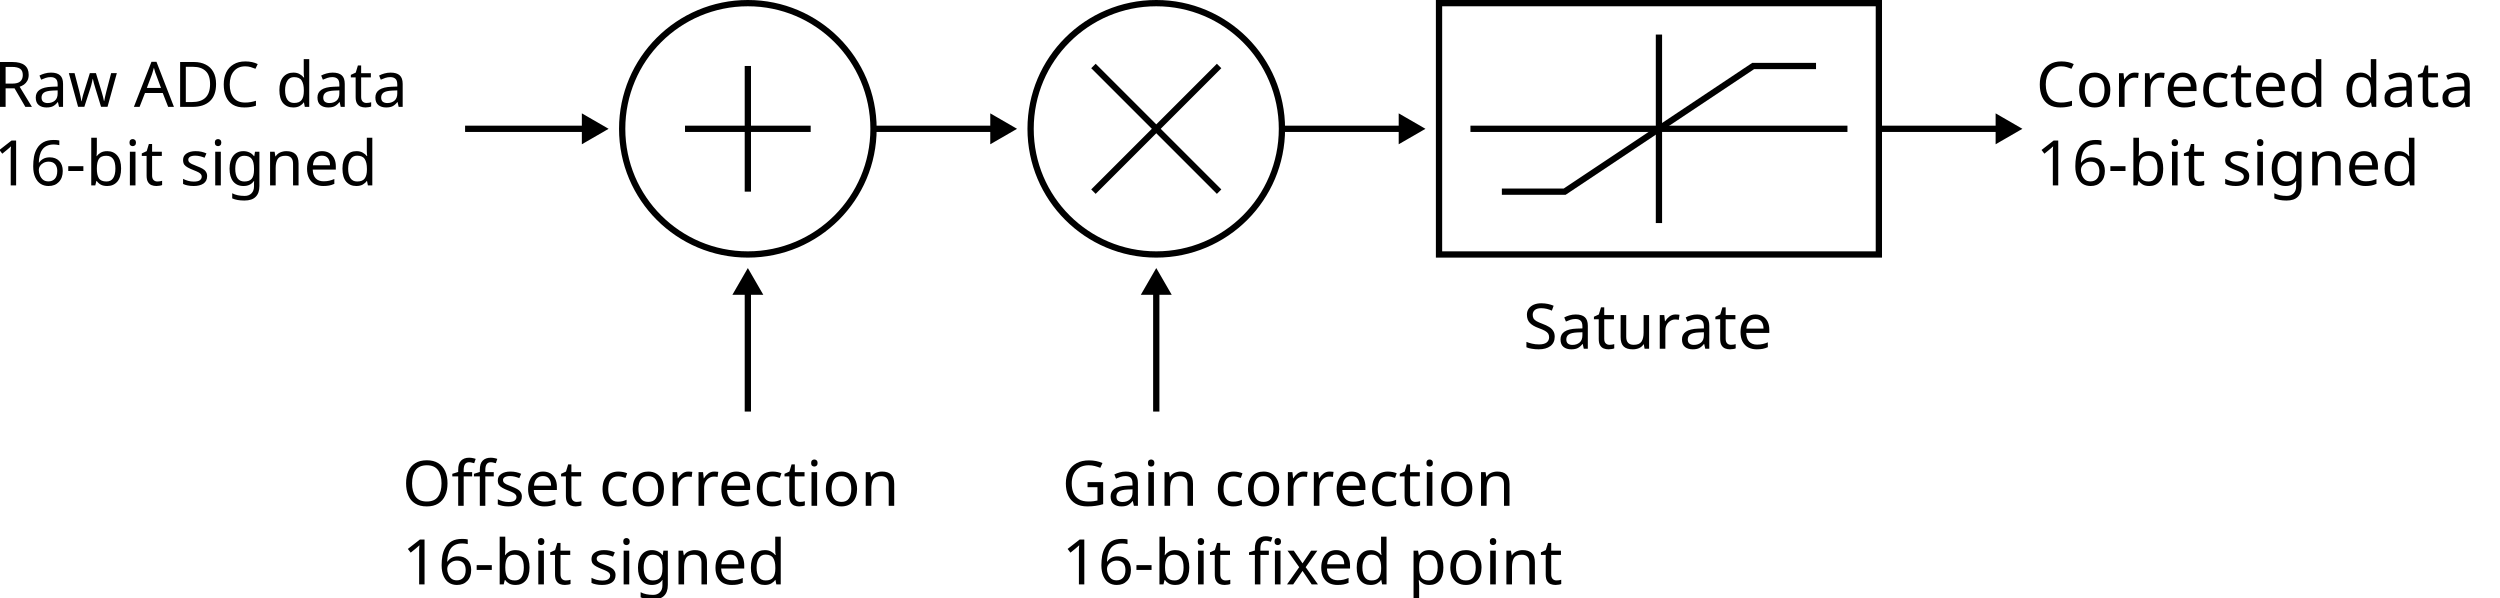
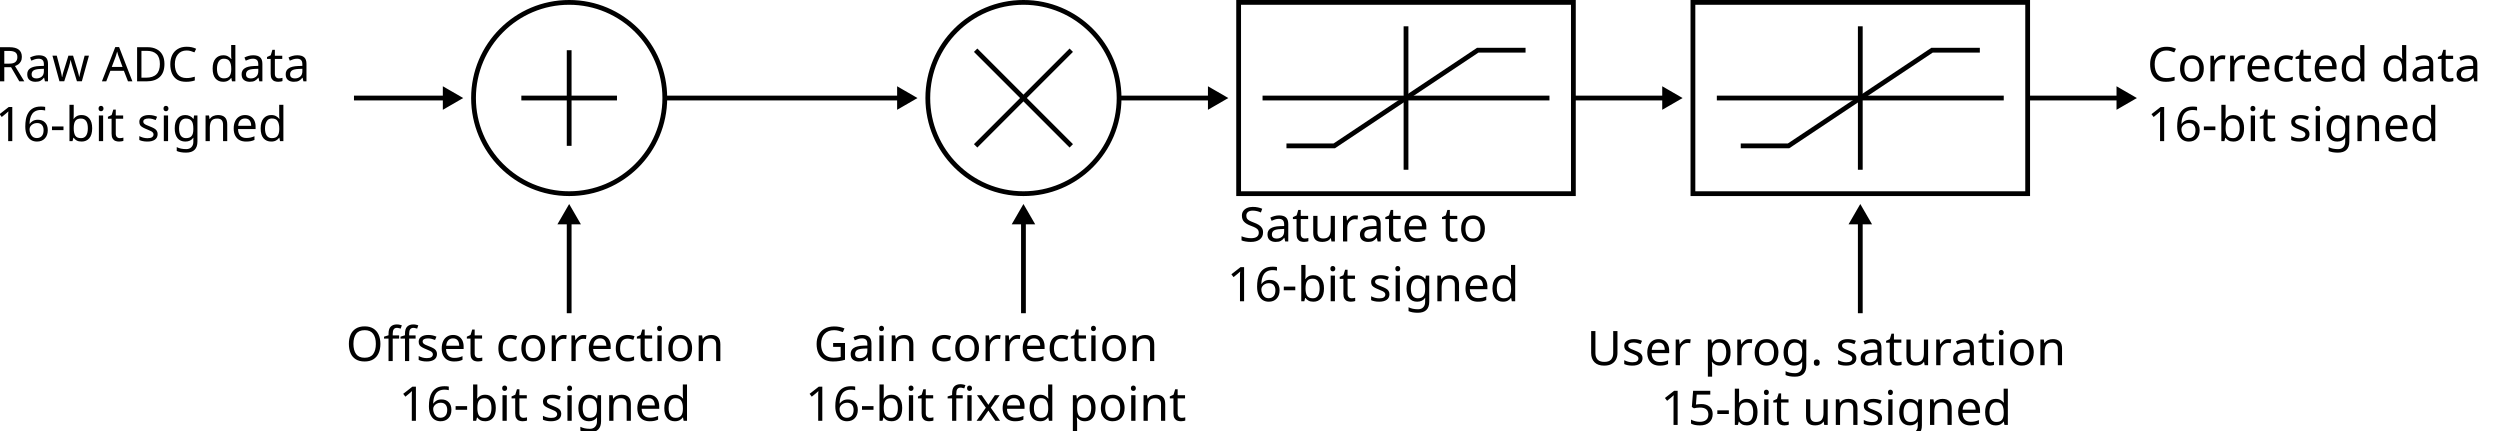
- <svg xmlns="http://www.w3.org/2000/svg" width="397.871" height="95.08" id="svg18660" version="1.1">
+ <svg xmlns="http://www.w3.org/2000/svg" width="522.798" height="90.065" id="svg18660" version="1.1">
  <defs id="defs18662">
    <marker orient="auto" refY="0" refX="0" id="TriangleOutM" style="overflow:visible">
      <path id="path3353" d="m 5.77,0 -8.65,5 0,-10 8.65,5 z" style="fill-rule:evenodd;stroke:#000000;stroke-width:1pt;marker-start:none" transform="scale(0.4,0.4)" />
    </marker>
    <marker orient="auto" refY="0" refX="0" id="TriangleOutM-3" style="overflow:visible">
      <path id="path3353-9" d="m 5.77,0 -8.65,5 0,-10 8.65,5 z" style="fill-rule:evenodd;stroke:#000000;stroke-width:1pt;marker-start:none" transform="scale(0.4,0.4)" />
    </marker>
    <marker orient="auto" refY="0" refX="0" id="TriangleOutM-2" style="overflow:visible">
      <path id="path3353-1" d="m 5.77,0 -8.65,5 0,-10 8.65,5 z" style="fill-rule:evenodd;stroke:#000000;stroke-width:1pt;marker-start:none" transform="scale(0.4,0.4)" />
    </marker>
    <marker orient="auto" refY="0" refX="0" id="TriangleOutM-24" style="overflow:visible">
      <path id="path3353-6" d="m 5.77,0 -8.65,5 0,-10 8.65,5 z" style="fill-rule:evenodd;stroke:#000000;stroke-width:1pt;marker-start:none" transform="scale(0.4,0.4)" />
    </marker>
    <marker orient="auto" refY="0" refX="0" id="TriangleOutM-5" style="overflow:visible">
      <path id="path3353-2" d="m 5.77,0 -8.65,5 0,-10 8.65,5 z" style="fill-rule:evenodd;stroke:#000000;stroke-width:1pt;marker-start:none" transform="scale(0.4,0.4)" />
    </marker>
    <marker orient="auto" refY="0" refX="0" id="TriangleOutM-22" style="overflow:visible">
      <path id="path3353-0" d="m 5.77,0 -8.65,5 0,-10 8.65,5 z" style="fill-rule:evenodd;stroke:#000000;stroke-width:1pt;marker-start:none" transform="scale(0.4,0.4)" />
    </marker>
+     <marker orient="auto" refY="0" refX="0" id="TriangleOutM-0" style="overflow:visible">
+       <path id="path3353-66" d="m 5.77,0 -8.65,5 0,-10 8.65,5 z" style="fill-rule:evenodd;stroke:#000000;stroke-width:1pt;marker-start:none" transform="scale(0.4,0.4)" />
+     </marker>
+     <marker orient="auto" refY="0" refX="0" id="TriangleOutM-4" style="overflow:visible">
+       <path id="path3353-5" d="m 5.77,0 -8.65,5 0,-10 8.65,5 z" style="fill-rule:evenodd;stroke:#000000;stroke-width:1pt;marker-start:none" transform="scale(0.4,0.4)" />
+     </marker>
  </defs>
-   <g id="layer1" transform="translate(-0.9814453,-146.8622)">
-     <path style="fill:none;stroke:#000000;stroke-width:0.25;stroke-miterlimit:4;stroke-opacity:1;stroke-dasharray:none;stroke-dashoffset:0" id="path19212" d="m 140,47.362 c 0,2.761 -2.239,5 -5,5 -2.761,0 -5,-2.239 -5,-5 0,-2.761 2.239,-5 5,-5 2.761,0 5,2.239 5,5 z" transform="matrix(4,0,0,4,-355,-22.08655)" />
-     <rect style="fill:none;stroke:#000000;stroke-width:1;stroke-miterlimit:4;stroke-opacity:1;stroke-dasharray:none;stroke-dashoffset:0" id="rect19214" width="70" height="40" x="230" y="147.362" />
-     <text xml:space="preserve" style="font-size:8px;font-style:normal;font-variant:normal;font-weight:normal;font-stretch:normal;text-align:start;line-height:125%;writing-mode:lr-tb;text-anchor:start;fill:#000000;fill-opacity:1;stroke:none;font-family:Verdana;-inkscape-font-specification:Verdana" x="243.394" y="202.362" id="text3237-3-4-5-9-32-8">
-       <tspan x="243.394" y="202.362" style="font-size:10px;font-weight:normal;text-align:start;text-anchor:start;-inkscape-font-specification:Bitstream Charter" id="tspan15939-0-8">Saturate</tspan>
+   <g id="layer1" transform="translate(28.04199,-111.4423)">
+     <path style="fill:none;stroke:#000000;stroke-width:0.25;stroke-miterlimit:4;stroke-opacity:1;stroke-dasharray:none;stroke-dashoffset:0" id="path19212" d="m 140,47.362 c 0,2.761 -2.239,5 -5,5 -2.761,0 -5,-2.239 -5,-5 0,-2.761 2.239,-5 5,-5 2.761,0 5,2.239 5,5 z" transform="matrix(4,0,0,4,-354.0186,-57.50647)" />
+     <text xml:space="preserve" style="font-size:8px;font-style:normal;font-variant:normal;font-weight:normal;font-stretch:normal;text-align:start;line-height:125%;writing-mode:lr-tb;text-anchor:start;fill:#000000;fill-opacity:1;stroke:none;font-family:Verdana;-inkscape-font-specification:Verdana" x="264.321" y="161.942" id="text3237-3-4-5-9-32-8">
+       <tspan x="264.321" y="161.942" style="font-size:10px;font-weight:normal;text-align:center;text-anchor:middle;-inkscape-font-specification:Bitstream Charter" id="tspan15939-0-8">Saturate to</tspan>
+       <tspan x="264.321" y="174.442" style="font-size:10px;font-weight:normal;text-align:center;text-anchor:middle;-inkscape-font-specification:Bitstream Charter" id="tspan3010">16-bit signed</tspan>
    </text>
-     <path style="fill:none;stroke:#000000;stroke-width:1px;stroke-linecap:butt;stroke-linejoin:miter;stroke-opacity:1" d="m 265,152.362 0,30" id="path19277" />
-     <path style="fill:none;stroke:#000000;stroke-width:1px;stroke-linecap:butt;stroke-linejoin:miter;stroke-opacity:1" d="m 235,167.362 60,0" id="path19279" />
-     <path style="fill:none;stroke:#000000;stroke-width:1px;stroke-linecap:butt;stroke-linejoin:miter;stroke-opacity:1" d="m 240,177.362 10,0 30,-20 10,0" id="path19287" />
-     <path style="fill:none;stroke:#000000;stroke-width:0.25;stroke-miterlimit:4;stroke-opacity:1;stroke-dasharray:none;stroke-dashoffset:0" id="path19212-9" d="m 140,47.362 c 0,2.761 -2.239,5 -5,5 -2.761,0 -5,-2.239 -5,-5 0,-2.761 2.239,-5 5,-5 2.761,0 5,2.239 5,5 z" transform="matrix(4,0,0,4,-420,-22.08655)" />
-     <path style="fill:none;stroke:#000000;stroke-width:1px;stroke-linecap:butt;stroke-linejoin:miter;stroke-opacity:1" d="m 120,157.362 0,20 0,0" id="path19388" />
-     <path style="fill:none;stroke:#000000;stroke-width:1px;stroke-linecap:butt;stroke-linejoin:miter;stroke-opacity:1" d="m 110,167.362 20,0" id="path19390" />
-     <path style="fill:none;stroke:#000000;stroke-width:1px;stroke-linecap:butt;stroke-linejoin:miter;stroke-opacity:1" d="m 195,157.362 -20,20 0,0" id="path19392" />
-     <path style="fill:none;stroke:#000000;stroke-width:1px;stroke-linecap:butt;stroke-linejoin:miter;stroke-opacity:1" d="m 175,157.362 20,20" id="path19394" />
-     <path style="fill:none;stroke:#000000;stroke-width:1px;stroke-linecap:butt;stroke-linejoin:miter;stroke-opacity:1;marker-end:url(#TriangleOutM)" d="m 140,167.362 20,0" id="path3202" />
-     <path style="fill:none;stroke:#000000;stroke-width:1px;stroke-linecap:butt;stroke-linejoin:miter;stroke-opacity:1;marker-end:url(#TriangleOutM)" d="m 205,167.362 20,0" id="path3202-9" />
-     <path style="fill:none;stroke:#000000;stroke-width:1px;stroke-linecap:butt;stroke-linejoin:miter;stroke-opacity:1;marker-end:url(#TriangleOutM)" d="m 75,167.362 20,0" id="path3202-8" />
-     <path style="fill:none;stroke:#000000;stroke-width:1px;stroke-linecap:butt;stroke-linejoin:miter;stroke-opacity:1;marker-end:url(#TriangleOutM)" d="m 300,167.362 20,0" id="path3202-4" />
-     <path style="fill:none;stroke:#000000;stroke-width:1px;stroke-linecap:butt;stroke-linejoin:miter;stroke-opacity:1;marker-end:url(#TriangleOutM)" d="m 120,212.362 0,-20" id="path3202-3" />
-     <path style="fill:none;stroke:#000000;stroke-width:1px;stroke-linecap:butt;stroke-linejoin:miter;stroke-opacity:1;marker-end:url(#TriangleOutM)" d="m 185,212.362 0,-20" id="path3202-3-2" />
-     <text xml:space="preserve" style="font-size:8px;font-style:normal;font-variant:normal;font-weight:normal;font-stretch:normal;text-align:start;line-height:125%;writing-mode:lr-tb;text-anchor:start;fill:#000000;fill-opacity:1;stroke:none;font-family:Verdana;-inkscape-font-specification:Verdana" x="65" y="227.362" id="text3237-3-4-5-9-32-8-6">
-       <tspan x="65" y="227.362" style="font-size:10px;font-weight:normal;text-align:start;text-anchor:start;-inkscape-font-specification:Bitstream Charter" id="tspan15939-0-8-9">Offset correction</tspan>
-       <tspan x="65" y="239.862" style="font-size:10px;font-weight:normal;text-align:start;text-anchor:start;-inkscape-font-specification:Bitstream Charter" id="tspan19579">16-bit signed</tspan>
+     <g id="g2903">
+       <rect y="111.942" x="230.981" height="40" width="70" id="rect19214" style="fill:none;stroke:#000000;stroke-width:1;stroke-miterlimit:4;stroke-opacity:1;stroke-dasharray:none;stroke-dashoffset:0" />
+       <path id="path19277" d="m 265.981,116.942 0,30" style="fill:none;stroke:#000000;stroke-width:1px;stroke-linecap:butt;stroke-linejoin:miter;stroke-opacity:1" />
+       <path id="path19279" d="m 235.981,131.942 60,0" style="fill:none;stroke:#000000;stroke-width:1px;stroke-linecap:butt;stroke-linejoin:miter;stroke-opacity:1" />
+       <path id="path19287" d="m 240.981,141.942 10,0 30,-20 10,0" style="fill:none;stroke:#000000;stroke-width:1px;stroke-linecap:butt;stroke-linejoin:miter;stroke-opacity:1" />
+     </g>
+     <path style="fill:none;stroke:#000000;stroke-width:0.25;stroke-miterlimit:4;stroke-opacity:1;stroke-dasharray:none;stroke-dashoffset:0" id="path19212-9" d="m 140,47.362 c 0,2.761 -2.239,5 -5,5 -2.761,0 -5,-2.239 -5,-5 0,-2.761 2.239,-5 5,-5 2.761,0 5,2.239 5,5 z" transform="matrix(4,0,0,4,-449.0186,-57.50647)" />
+     <path style="fill:none;stroke:#000000;stroke-width:1px;stroke-linecap:butt;stroke-linejoin:miter;stroke-opacity:1" d="m 90.981,121.942 0,20 0,0" id="path19388" />
+     <path style="fill:none;stroke:#000000;stroke-width:1px;stroke-linecap:butt;stroke-linejoin:miter;stroke-opacity:1" d="m 80.981,131.942 20,0" id="path19390" />
+     <path style="fill:none;stroke:#000000;stroke-width:1px;stroke-linecap:butt;stroke-linejoin:miter;stroke-opacity:1" d="m 195.981,121.942 -20,20 0,0" id="path19392" />
+     <path style="fill:none;stroke:#000000;stroke-width:1px;stroke-linecap:butt;stroke-linejoin:miter;stroke-opacity:1" d="m 175.981,121.942 20,20" id="path19394" />
+     <path style="fill:none;stroke:#000000;stroke-width:1px;stroke-linecap:butt;stroke-linejoin:miter;stroke-opacity:1;marker-end:url(#TriangleOutM)" d="m 110.981,131.942 50,0" id="path3202" />
+     <path style="fill:none;stroke:#000000;stroke-width:1px;stroke-linecap:butt;stroke-linejoin:miter;stroke-opacity:1;marker-end:url(#TriangleOutM)" d="m 205.981,131.942 20,0" id="path3202-9" />
+     <path style="fill:none;stroke:#000000;stroke-width:1px;stroke-linecap:butt;stroke-linejoin:miter;stroke-opacity:1;marker-end:url(#TriangleOutM)" d="m 45.981,131.942 20,0" id="path3202-8" />
+     <path style="fill:none;stroke:#000000;stroke-width:1px;stroke-linecap:butt;stroke-linejoin:miter;stroke-opacity:1;marker-end:url(#TriangleOutM)" d="m 300.981,131.942 20,0" id="path3202-4" />
+     <path style="fill:none;stroke:#000000;stroke-width:1px;stroke-linecap:butt;stroke-linejoin:miter;stroke-opacity:1;marker-end:url(#TriangleOutM)" d="m 90.981,176.942 0,-20" id="path3202-3" />
+     <path style="fill:none;stroke:#000000;stroke-width:1px;stroke-linecap:butt;stroke-linejoin:miter;stroke-opacity:1;marker-end:url(#TriangleOutM)" d="m 185.981,176.942 0,-20" id="path3202-3-2" />
+     <text xml:space="preserve" style="font-size:8px;font-style:normal;font-variant:normal;font-weight:normal;font-stretch:normal;text-align:start;line-height:125%;writing-mode:lr-tb;text-anchor:start;fill:#000000;fill-opacity:1;stroke:none;font-family:Verdana;-inkscape-font-specification:Verdana" x="91.133" y="186.942" id="text3237-3-4-5-9-32-8-6">
+       <tspan x="91.133" y="186.942" style="font-size:10px;font-weight:normal;text-align:center;text-anchor:middle;-inkscape-font-specification:Bitstream Charter" id="tspan15939-0-8-9">Offset correction</tspan>
+       <tspan x="91.133" y="199.442" style="font-size:10px;font-weight:normal;text-align:center;text-anchor:middle;-inkscape-font-specification:Bitstream Charter" id="tspan19579">16-bit signed</tspan>
    </text>
-     <text xml:space="preserve" style="font-size:8px;font-style:normal;font-variant:normal;font-weight:normal;font-stretch:normal;text-align:start;line-height:125%;writing-mode:lr-tb;text-anchor:start;fill:#000000;fill-opacity:1;stroke:none;font-family:Verdana;-inkscape-font-specification:Verdana" x="170" y="227.362" id="text3237-3-4-5-9-32-8-5">
-       <tspan x="170" y="227.362" style="font-size:10px;font-weight:normal;text-align:start;text-anchor:start;-inkscape-font-specification:Bitstream Charter" id="tspan15939-0-8-2">Gain correction</tspan>
-       <tspan x="170" y="239.862" style="font-size:10px;font-weight:normal;text-align:start;text-anchor:start;-inkscape-font-specification:Bitstream Charter" id="tspan19581">16-bit fixed point</tspan>
+     <text xml:space="preserve" style="font-size:8px;font-style:normal;font-variant:normal;font-weight:normal;font-stretch:normal;text-align:start;line-height:125%;writing-mode:lr-tb;text-anchor:start;fill:#000000;fill-opacity:1;stroke:none;font-family:Verdana;-inkscape-font-specification:Verdana" x="185.408" y="186.942" id="text3237-3-4-5-9-32-8-5">
+       <tspan x="185.408" y="186.942" style="font-size:10px;font-weight:normal;text-align:center;text-anchor:middle;-inkscape-font-specification:Bitstream Charter" id="tspan15939-0-8-2">Gain correction</tspan>
+       <tspan x="185.408" y="199.442" style="font-size:10px;font-weight:normal;text-align:center;text-anchor:middle;-inkscape-font-specification:Bitstream Charter" id="tspan19581">16-bit fixed point</tspan>
    </text>
-     <text xml:space="preserve" style="font-size:8px;font-style:normal;font-variant:normal;font-weight:normal;font-stretch:normal;text-align:start;line-height:125%;writing-mode:lr-tb;text-anchor:start;fill:#000000;fill-opacity:1;stroke:none;font-family:Verdana;-inkscape-font-specification:Verdana" x="0" y="163.871" id="text3237-3-4-5-9-32-8-4">
-       <tspan x="0" y="163.871" style="font-size:10px;font-weight:normal;text-align:start;text-anchor:start;-inkscape-font-specification:Bitstream Charter" id="tspan15939-0-8-8">Raw ADC data</tspan>
-       <tspan x="0" y="176.371" style="font-size:10px;font-weight:normal;text-align:start;text-anchor:start;-inkscape-font-specification:Bitstream Charter" id="tspan19577">16-bit signed</tspan>
+     <text xml:space="preserve" style="font-size:8px;font-style:normal;font-variant:normal;font-weight:normal;font-stretch:normal;text-align:start;line-height:125%;writing-mode:lr-tb;text-anchor:start;fill:#000000;fill-opacity:1;stroke:none;font-family:Verdana;-inkscape-font-specification:Verdana" x="-29.019" y="128.451" id="text3237-3-4-5-9-32-8-4">
+       <tspan x="-29.019" y="128.451" style="font-size:10px;font-weight:normal;text-align:start;text-anchor:start;-inkscape-font-specification:Bitstream Charter" id="tspan15939-0-8-8">Raw ADC data</tspan>
+       <tspan x="-29.019" y="140.951" style="font-size:10px;font-weight:normal;text-align:start;text-anchor:start;-inkscape-font-specification:Bitstream Charter" id="tspan19577">16-bit signed</tspan>
    </text>
-     <text xml:space="preserve" style="font-size:8px;font-style:normal;font-variant:normal;font-weight:normal;font-stretch:normal;text-align:start;line-height:125%;writing-mode:lr-tb;text-anchor:start;fill:#000000;fill-opacity:1;stroke:none;font-family:Verdana;-inkscape-font-specification:Verdana" x="325" y="163.871" id="text3237-3-4-5-9-32-8-9">
-       <tspan x="325" y="163.871" style="font-size:10px;font-weight:normal;text-align:start;text-anchor:start;-inkscape-font-specification:Bitstream Charter" id="tspan15939-0-8-83">Corrected data</tspan>
-       <tspan x="325" y="176.371" style="font-size:10px;font-weight:normal;text-align:start;text-anchor:start;-inkscape-font-specification:Bitstream Charter" id="tspan19583">16-bit signed</tspan>
+     <text xml:space="preserve" style="font-size:8px;font-style:normal;font-variant:normal;font-weight:normal;font-stretch:normal;text-align:start;line-height:125%;writing-mode:lr-tb;text-anchor:start;fill:#000000;fill-opacity:1;stroke:none;font-family:Verdana;-inkscape-font-specification:Verdana" x="420.981" y="128.458" id="text3237-3-4-5-9-32-8-9">
+       <tspan x="420.981" y="128.458" style="font-size:10px;font-weight:normal;text-align:start;text-anchor:start;-inkscape-font-specification:Bitstream Charter" id="tspan15939-0-8-83">Corrected data</tspan>
+       <tspan x="420.981" y="140.958" style="font-size:10px;font-weight:normal;text-align:start;text-anchor:start;-inkscape-font-specification:Bitstream Charter" id="tspan19583">16-bit signed</tspan>
+     </text>
+     <g transform="translate(94.99999,-1.875e-6)" id="g2903-6">
+       <rect y="111.942" x="230.981" height="40" width="70" id="rect19214-3" style="fill:none;stroke:#000000;stroke-width:1;stroke-miterlimit:4;stroke-opacity:1;stroke-dasharray:none;stroke-dashoffset:0" />
+       <path id="path19277-9" d="m 265.981,116.942 0,30" style="fill:none;stroke:#000000;stroke-width:1px;stroke-linecap:butt;stroke-linejoin:miter;stroke-opacity:1" />
+       <path id="path19279-4" d="m 235.981,131.942 60,0" style="fill:none;stroke:#000000;stroke-width:1px;stroke-linecap:butt;stroke-linejoin:miter;stroke-opacity:1" />
+       <path id="path19287-2" d="m 240.981,141.942 10,0 30,-20 10,0" style="fill:none;stroke:#000000;stroke-width:1px;stroke-linecap:butt;stroke-linejoin:miter;stroke-opacity:1" />
+     </g>
+     <path style="fill:none;stroke:#000000;stroke-width:1px;stroke-linecap:butt;stroke-linejoin:miter;stroke-opacity:1;marker-end:url(#TriangleOutM)" d="m 395.981,131.942 20,0" id="path3202-4-8" />
+     <path style="fill:none;stroke:#000000;stroke-width:1px;stroke-linecap:butt;stroke-linejoin:miter;stroke-opacity:1;marker-end:url(#TriangleOutM)" d="m 360.981,176.942 0,-20" id="path3202-3-2-9" />
+     <text xml:space="preserve" style="font-size:8px;font-style:normal;font-variant:normal;font-weight:normal;font-stretch:normal;text-align:start;line-height:125%;writing-mode:lr-tb;text-anchor:start;fill:#000000;fill-opacity:1;stroke:none;font-family:Verdana;-inkscape-font-specification:Verdana" x="361.162" y="187.807" id="text3237-3-4-5-9-32-8-3">
+       <tspan x="361.162" y="187.807" style="font-size:10px;font-weight:normal;text-align:center;text-anchor:middle;-inkscape-font-specification:Bitstream Charter" id="tspan3014">User prog. saturation</tspan>
+       <tspan x="361.162" y="200.307" style="font-size:10px;font-weight:normal;text-align:center;text-anchor:middle;-inkscape-font-specification:Bitstream Charter" id="tspan3020">15-bit unsigned</tspan>
    </text>
  </g>
</svg>
